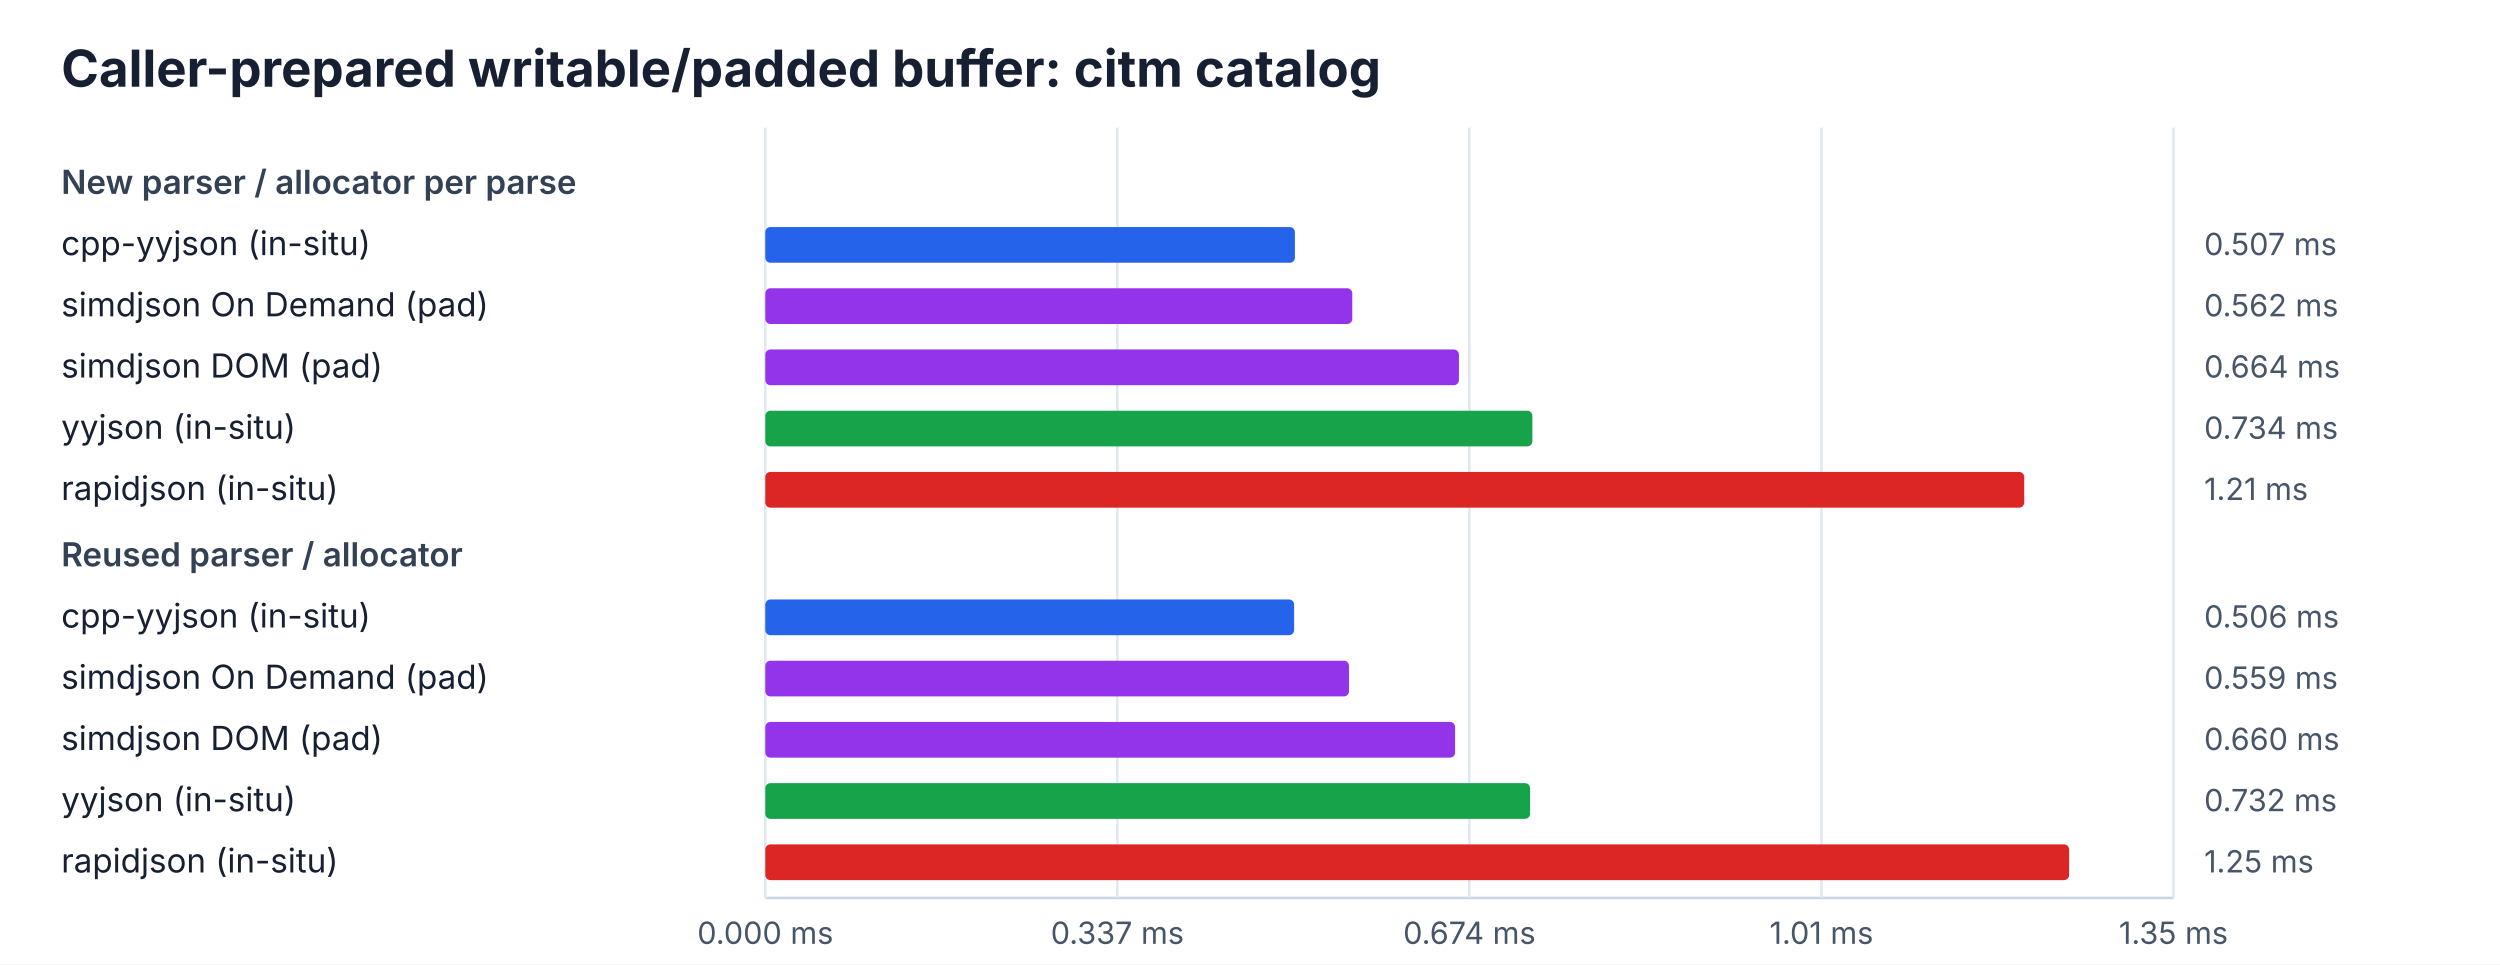
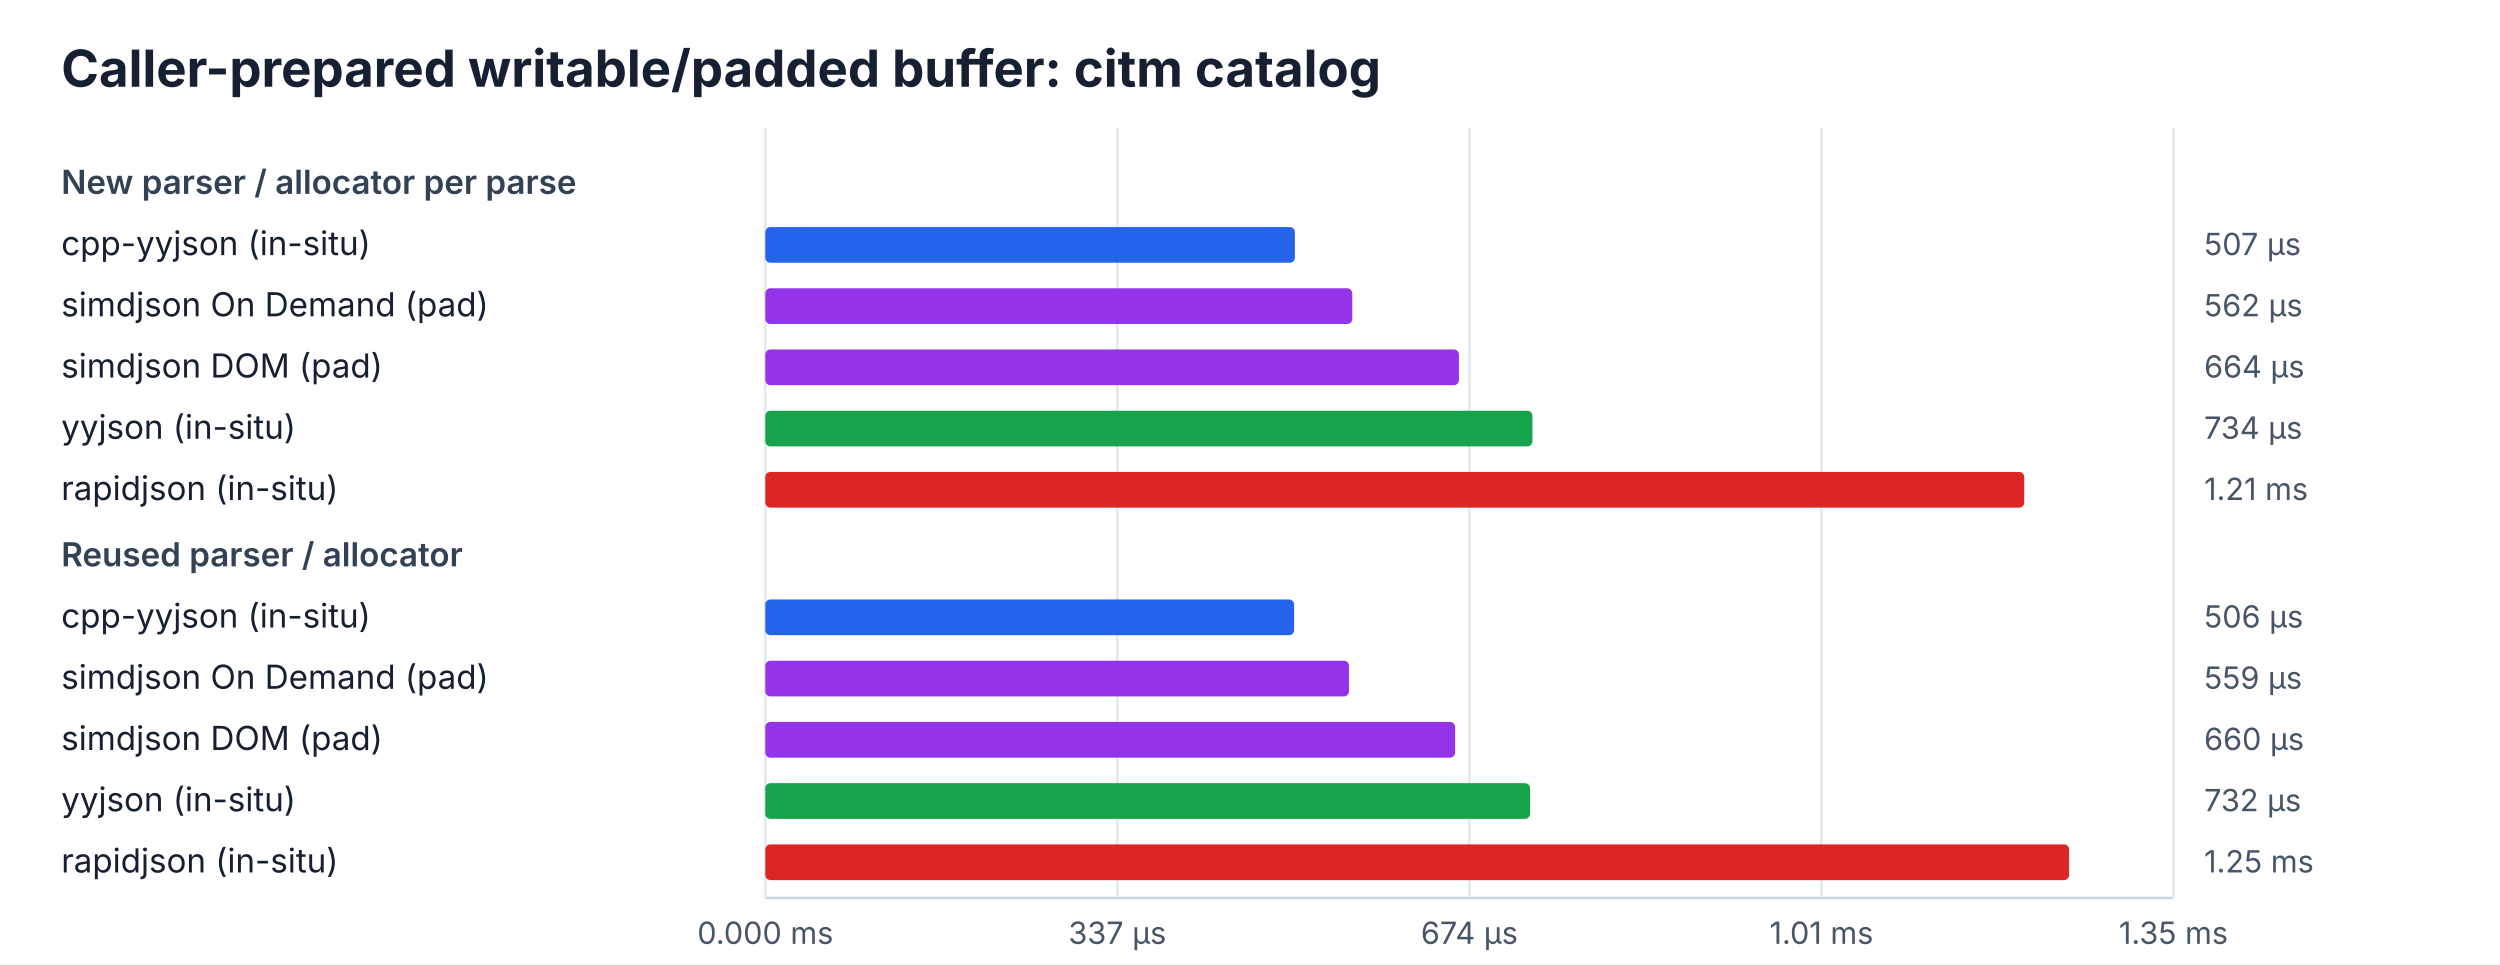
<svg xmlns="http://www.w3.org/2000/svg" width="980" height="378" viewBox="0 0 980 378">
  <rect width="100%" height="100%" fill="#ffffff" />
  <style>text{font-family:ui-sans-serif,system-ui,-apple-system,BlinkMacSystemFont,"Segoe UI",sans-serif;fill:#172033}.title{font-size:20px;font-weight:700}.heading{font-size:13px;font-weight:600;fill:#334155}.label{font-size:13px}.value{font-size:12px;fill:#475569}.axis{stroke:#cbd5e1;stroke-width:1}.grid{stroke:#e2e8f0;stroke-width:1}</style>
  <text x="24" y="34" class="title">Caller-prepared writable/padded buffer: citm catalog</text>
  <line x1="300" y1="352" x2="852" y2="352" class="axis" />
  <line x1="300.0" y1="50" x2="300.0" y2="352" class="grid" />
  <text x="300.0" y="370" class="value" text-anchor="middle">0.000 ms</text>
  <line x1="438.0" y1="50" x2="438.0" y2="352" class="grid" />
-   <text x="438.0" y="370" class="value" text-anchor="middle">0.337 ms</text>
+   <text x="438.0" y="370" class="value" text-anchor="middle">337 µs</text>
  <line x1="576.0" y1="50" x2="576.0" y2="352" class="grid" />
-   <text x="576.0" y="370" class="value" text-anchor="middle">0.674 ms</text>
+   <text x="576.0" y="370" class="value" text-anchor="middle">674 µs</text>
  <line x1="714.0" y1="50" x2="714.0" y2="352" class="grid" />
  <text x="714.0" y="370" class="value" text-anchor="middle">1.01 ms</text>
  <line x1="852.0" y1="50" x2="852.0" y2="352" class="grid" />
  <text x="852.0" y="370" class="value" text-anchor="middle">1.35 ms</text>
  <text x="24" y="76" class="heading">New parser / allocator per parse</text>
  <text x="24" y="100" class="label">cpp-yyjson (in-situ)</text>
  <rect x="300" y="89" width="207.6" height="14" rx="2" fill="#2563eb" />
-   <text x="864" y="100" class="value">0.507 ms</text>
+   <text x="864" y="100" class="value">507 µs</text>
  <text x="24" y="124" class="label">simdjson On Demand (pad)</text>
  <rect x="300" y="113" width="230.1" height="14" rx="2" fill="#9333ea" />
-   <text x="864" y="124" class="value">0.562 ms</text>
+   <text x="864" y="124" class="value">562 µs</text>
  <text x="24" y="148" class="label">simdjson DOM (pad)</text>
  <rect x="300" y="137" width="271.9" height="14" rx="2" fill="#9333ea" />
-   <text x="864" y="148" class="value">0.664 ms</text>
+   <text x="864" y="148" class="value">664 µs</text>
  <text x="24" y="172" class="label">yyjson (in-situ)</text>
  <rect x="300" y="161" width="300.7" height="14" rx="2" fill="#16a34a" />
-   <text x="864" y="172" class="value">0.734 ms</text>
+   <text x="864" y="172" class="value">734 µs</text>
  <text x="24" y="196" class="label">rapidjson (in-situ)</text>
  <rect x="300" y="185" width="493.5" height="14" rx="2" fill="#dc2626" />
  <text x="864" y="196" class="value">1.21 ms</text>
  <text x="24" y="222" class="heading">Reused parser / allocator</text>
  <text x="24" y="246" class="label">cpp-yyjson (in-situ)</text>
  <rect x="300" y="235" width="207.3" height="14" rx="2" fill="#2563eb" />
-   <text x="864" y="246" class="value">0.506 ms</text>
+   <text x="864" y="246" class="value">506 µs</text>
  <text x="24" y="270" class="label">simdjson On Demand (pad)</text>
  <rect x="300" y="259" width="228.8" height="14" rx="2" fill="#9333ea" />
-   <text x="864" y="270" class="value">0.559 ms</text>
+   <text x="864" y="270" class="value">559 µs</text>
  <text x="24" y="294" class="label">simdjson DOM (pad)</text>
  <rect x="300" y="283" width="270.4" height="14" rx="2" fill="#9333ea" />
-   <text x="864" y="294" class="value">0.660 ms</text>
+   <text x="864" y="294" class="value">660 µs</text>
  <text x="24" y="318" class="label">yyjson (in-situ)</text>
  <rect x="300" y="307" width="299.8" height="14" rx="2" fill="#16a34a" />
-   <text x="864" y="318" class="value">0.732 ms</text>
+   <text x="864" y="318" class="value">732 µs</text>
  <text x="24" y="342" class="label">rapidjson (in-situ)</text>
  <rect x="300" y="331" width="511.1" height="14" rx="2" fill="#dc2626" />
  <text x="864" y="342" class="value">1.25 ms</text>
</svg>
